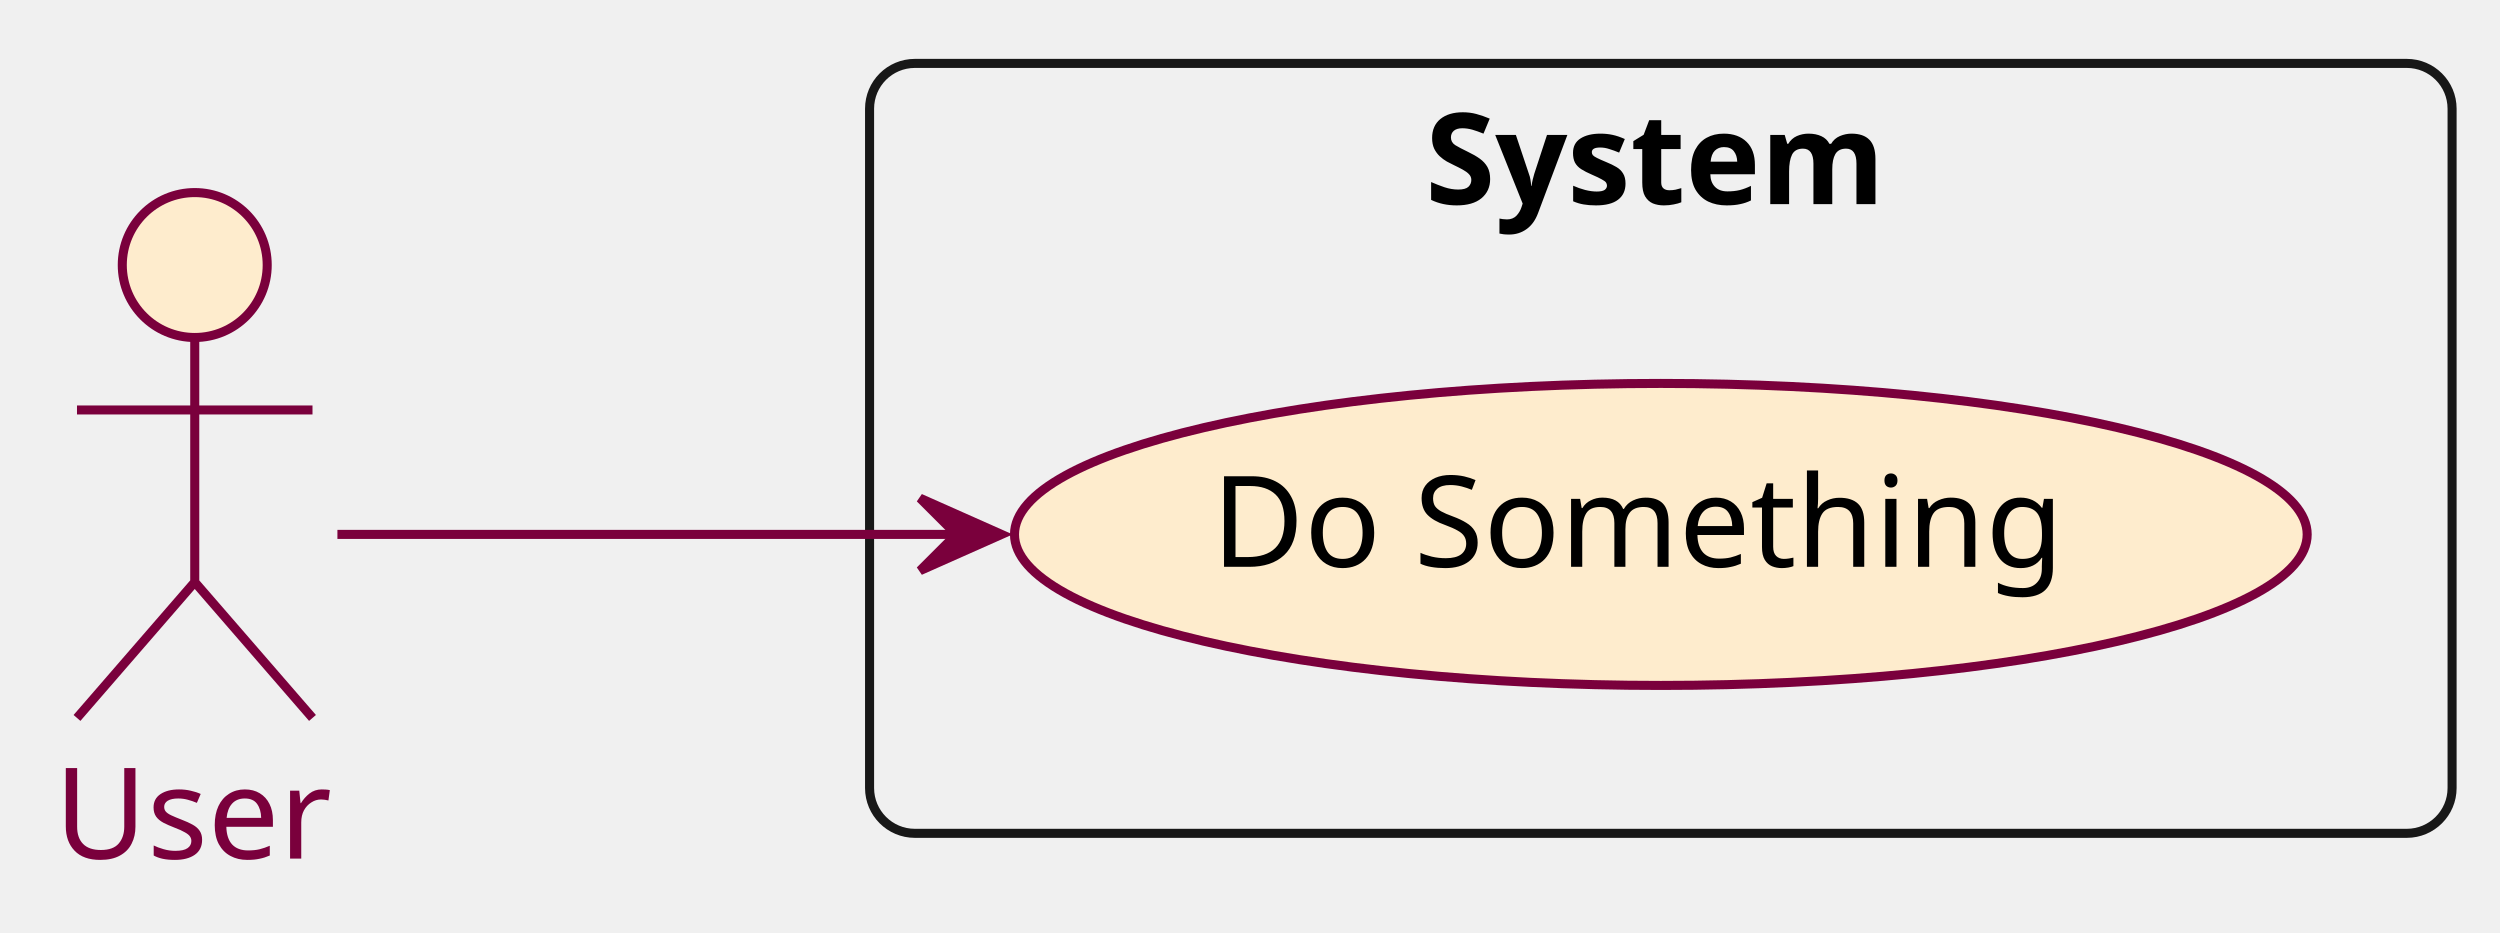
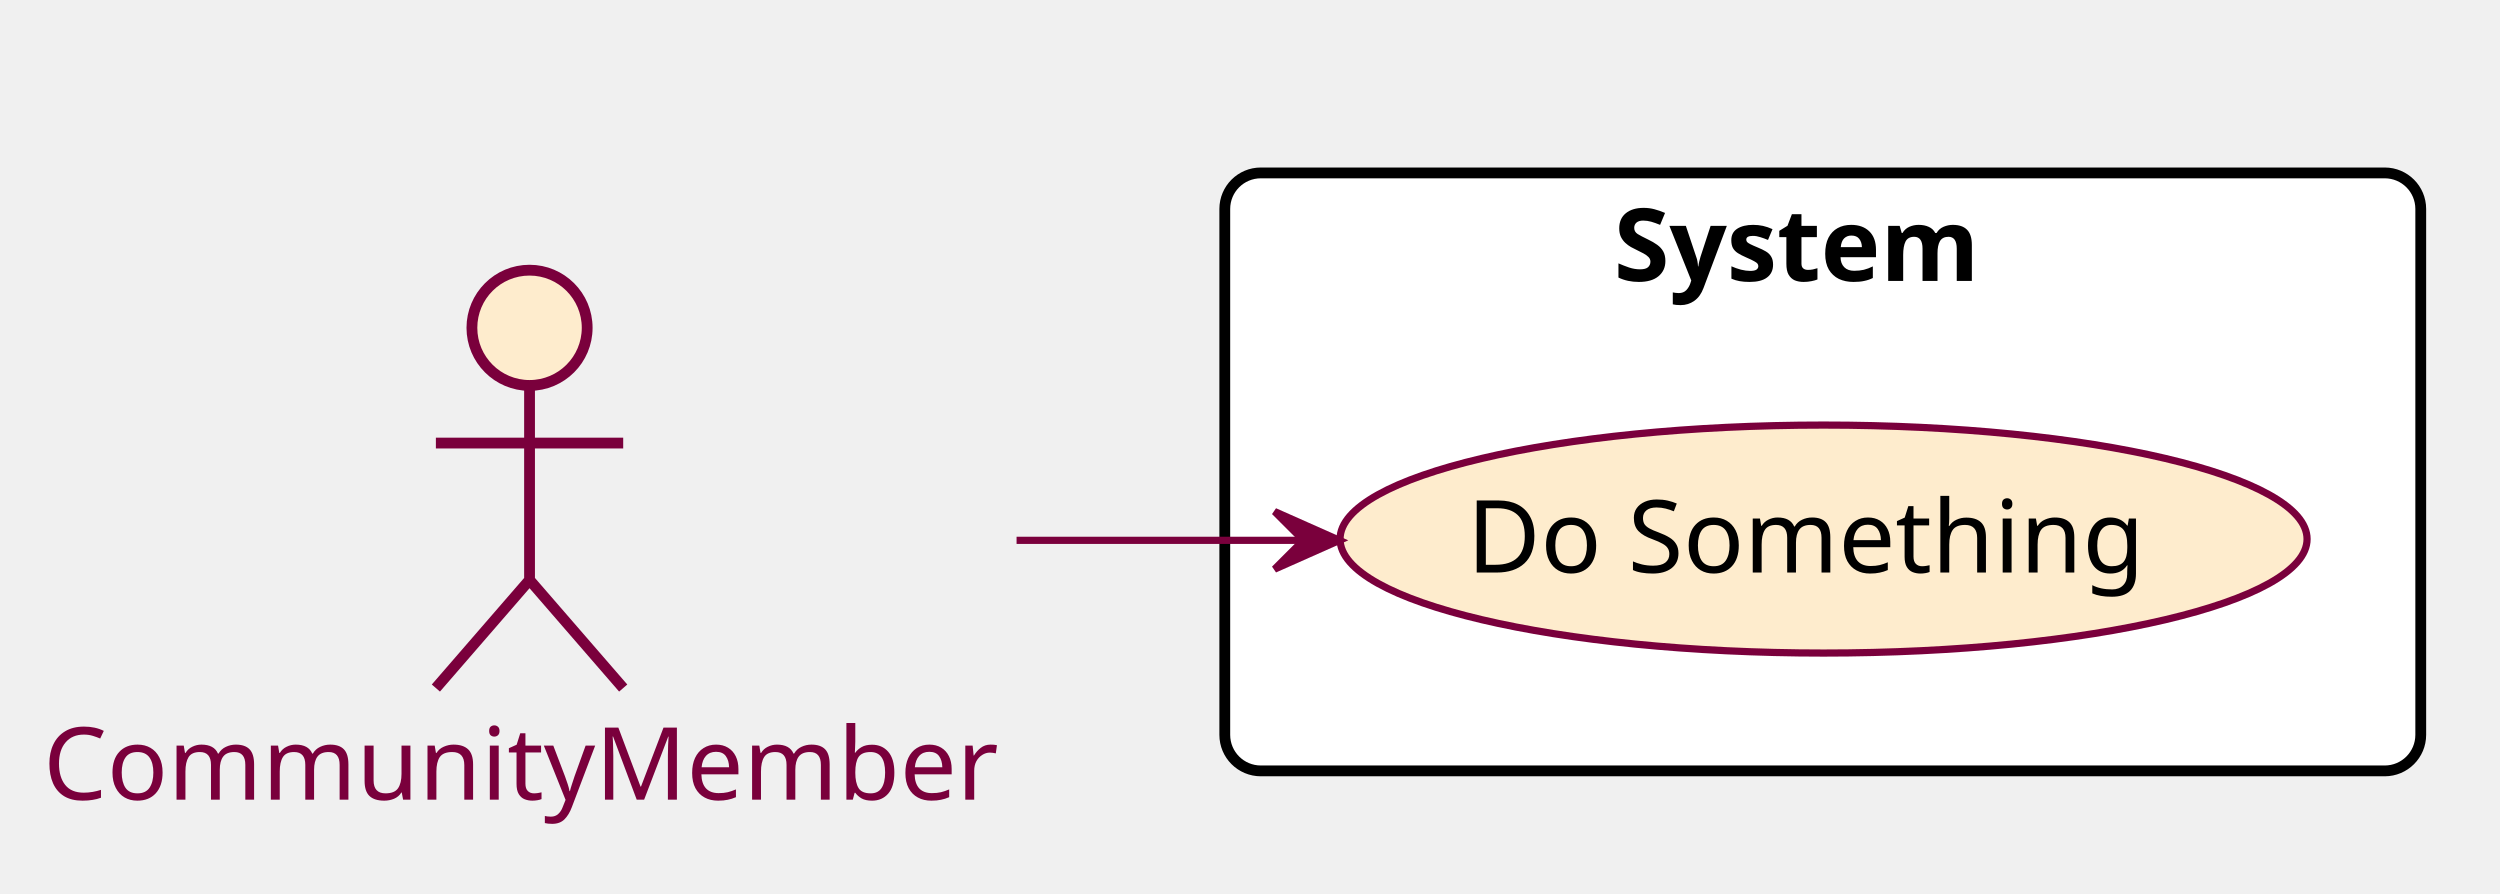
- <svg xmlns="http://www.w3.org/2000/svg" contentStyleType="text/css" height="103px" preserveAspectRatio="none" style="width:276px;height:103px;background:#FFFFFF;" version="1.1" viewBox="0 0 276 103" width="276px" zoomAndPan="magnify">
+ <svg xmlns="http://www.w3.org/2000/svg" contentScriptType="application/ecmascript" contentStyleType="text/css" height="124px" preserveAspectRatio="none" style="width:347px;height:124px;" version="1.1" viewBox="0 0 347 124" width="347px" zoomAndPan="magnify">
  <defs />
  <g>
-     <g id="cluster_System">
-       <rect fill="none" height="85" rx="5" ry="5" style="stroke:#181818;stroke-width:1.0;" width="174.71" x="96" y="7" />
-       <text fill="#000000" font-family="sans-serif" font-size="14" font-weight="bold" lengthAdjust="spacing" textLength="52" x="157.355" y="22.535">System</text>
-     </g>
-     <g id="elem_Do Something">
-       <ellipse cx="183.357" cy="59.001" fill="#FEECCD" rx="71.356" ry="16.671" style="stroke:#7A003C;stroke-width:1.0;" />
-       <text fill="#000000" font-family="sans-serif" font-size="14" lengthAdjust="spacing" textLength="97" x="133.774" y="62.578">Do Something</text>
-     </g>
-     <g id="elem_U">
-       <ellipse cx="21.5" cy="29.26" fill="#FEECCD" rx="8" ry="8" style="stroke:#7A003C;stroke-width:1.0;" />
-       <path d="M21.5,37.26 L21.5,64.26 M8.5,45.26 L34.5,45.26 M21.5,64.26 L8.5,79.26 M21.5,64.26 L34.5,79.26 " fill="none" style="stroke:#7A003C;stroke-width:1.0;" />
-       <text fill="#7A003C" font-family="sans-serif" font-size="14" lengthAdjust="spacing" textLength="31" x="6" y="94.795">User</text>
-     </g>
-     <g id="link_U_Do Something">
-       <path d="M37.25,59 C53.13,59 79.63,59 105.68,59 " fill="none" id="U-to-Do Something" style="stroke:#7A003C;stroke-width:1.0;" />
-       <polygon fill="#7A003C" points="110.57,59,101.57,55,105.57,59,101.57,63,110.57,59" style="stroke:#7A003C;stroke-width:1.0;" />
-     </g>
+     <rect fill="#FFFFFF" height="83" rx="5" ry="5" style="stroke: #000000; stroke-width: 1.5;" width="166" x="170" y="24" />
+     <text fill="#000000" font-family="sans-serif" font-size="14" font-weight="bold" lengthAdjust="spacingAndGlyphs" textLength="58" x="224" y="38.995">System</text>
+     <ellipse cx="253.111" cy="74.822" fill="#FEECCD" rx="67.111" ry="15.822" style="stroke: #7A003C; stroke-width: 1.0;" />
+     <text fill="#000000" font-family="sans-serif" font-size="14" lengthAdjust="spacingAndGlyphs" textLength="99" x="203.611" y="79.471">Do Something</text>
+     <ellipse cx="73.5" cy="45.5" fill="#FEECCD" rx="8" ry="8" style="stroke: #7A003C; stroke-width: 1.5;" />
+     <path d="M73.5,53.5 L73.5,80.5 M60.5,61.5 L86.5,61.5 M73.5,80.5 L60.5,95.5 M73.5,80.5 L86.5,95.5 " fill="none" style="stroke: #7A003C; stroke-width: 1.5;" />
+     <text fill="#7A003C" font-family="sans-serif" font-size="14" lengthAdjust="spacingAndGlyphs" textLength="135" x="6" y="110.995">CommunityMember</text>
+     <path d="M141.1,75 C154.04,75 167.65,75 180.73,75 " fill="none" id="CM-&gt;Do Something" style="stroke: #7A003C; stroke-width: 1.0;" />
+     <polygon fill="#7A003C" points="185.91,75,176.91,71,180.91,75,176.91,79,185.91,75" style="stroke: #7A003C; stroke-width: 1.0;" />
  </g>
</svg>
